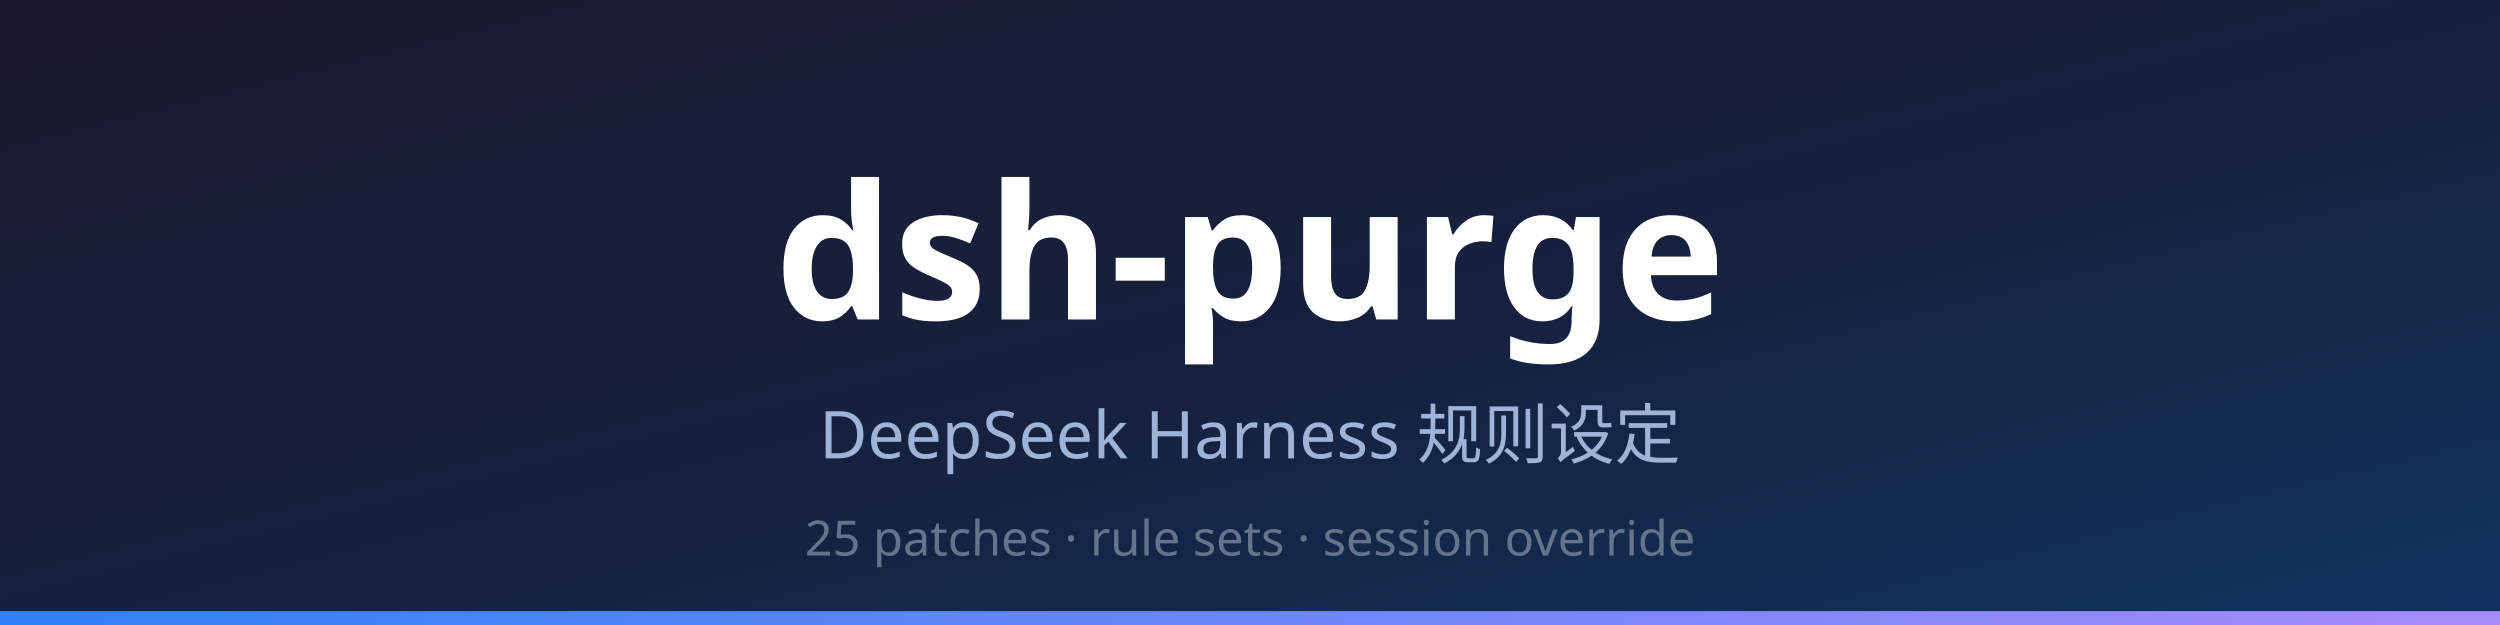
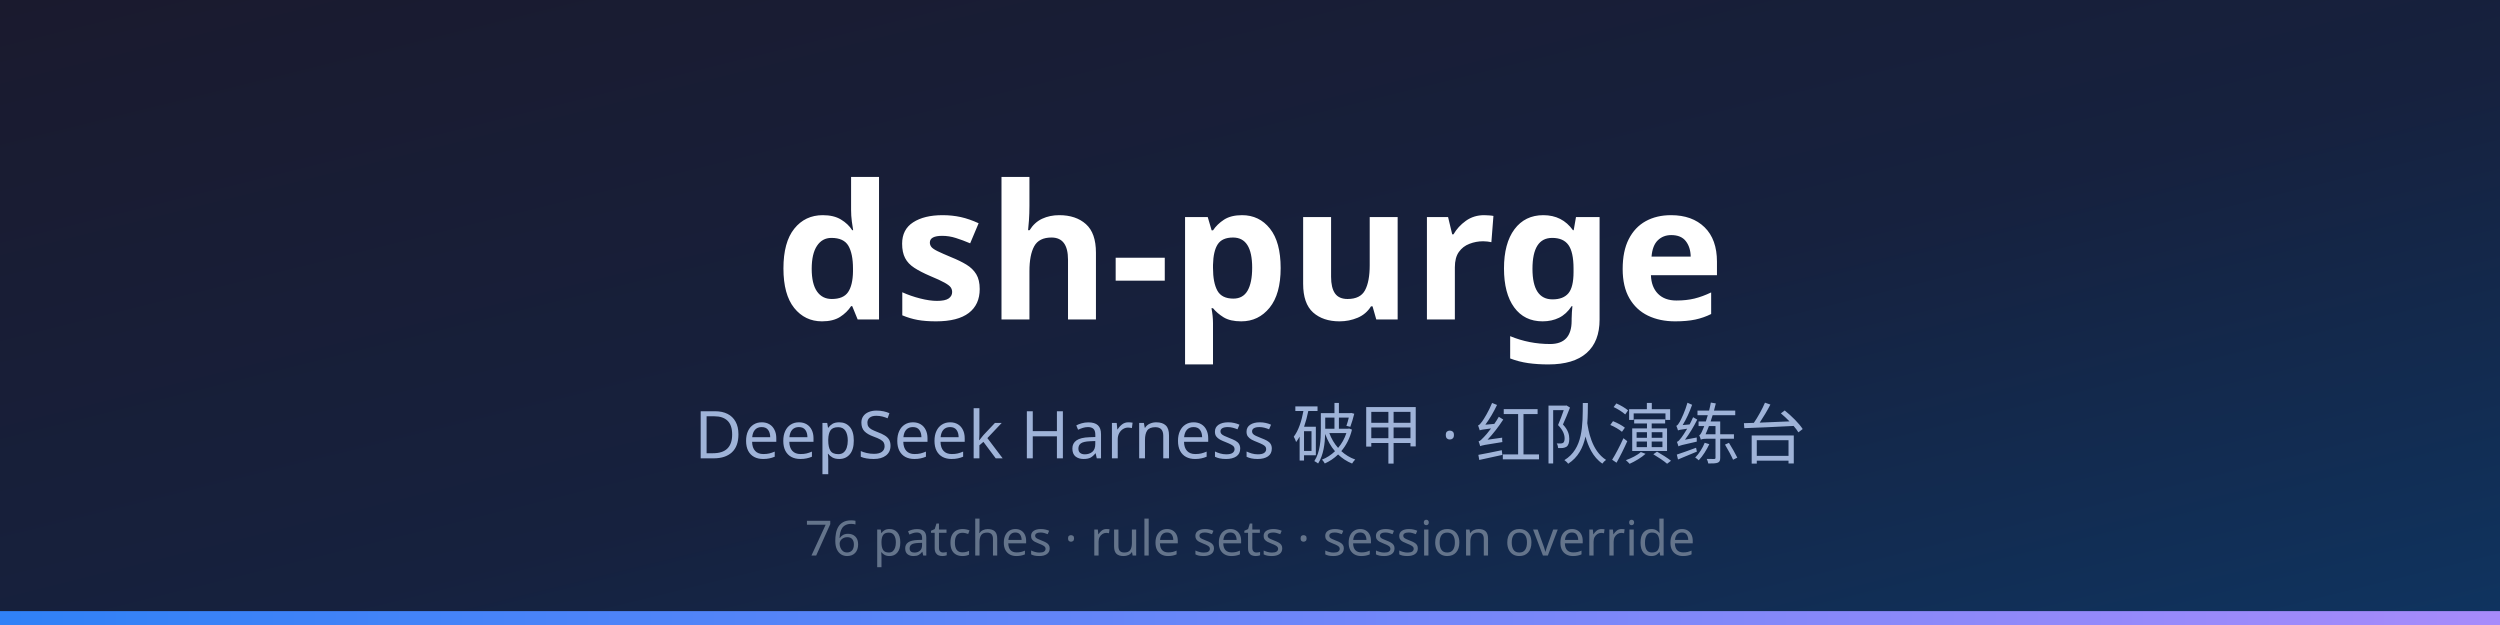
<svg xmlns="http://www.w3.org/2000/svg" width="720" height="180" viewBox="0 0 720 180">
  <defs>
    <linearGradient id="bg" x1="0" y1="0" x2="1" y2="1">
      <stop offset="0%" stop-color="#1a1a2e" />
      <stop offset="55%" stop-color="#16213e" />
      <stop offset="100%" stop-color="#0f3460" />
    </linearGradient>
    <linearGradient id="accent" x1="0" y1="0" x2="1" y2="0">
      <stop offset="0%" stop-color="#2f81f7" />
      <stop offset="100%" stop-color="#a78bfa" />
    </linearGradient>
  </defs>
  <rect width="720" height="180" fill="url(#bg)" />
  <rect x="0" y="176" width="720" height="4" fill="url(#accent)" />
  <text x="360" y="92" font-family="'Segoe UI', system-ui, sans-serif" font-size="54" font-weight="700" fill="#ffffff" text-anchor="middle">dsh-purge</text>
-   <text x="360" y="132" font-family="'Segoe UI', system-ui, sans-serif" font-size="19" fill="#9fb3d8" text-anchor="middle">DeepSeek Harness 规则设定</text>
-   <text x="360" y="160" font-family="'Segoe UI', system-ui, sans-serif" font-size="14" fill="#64748b" text-anchor="middle">25 patches · rule sets · session override</text>
+   <text x="360" y="132" font-family="'Segoe UI', system-ui, sans-serif" font-size="19" fill="#9fb3d8" text-anchor="middle">DeepSeek Harness 破甲 · 红队演练台</text>
+   <text x="360" y="160" font-family="'Segoe UI', system-ui, sans-serif" font-size="14" fill="#64748b" text-anchor="middle">76 patches · rule sets · session override</text>
</svg>
